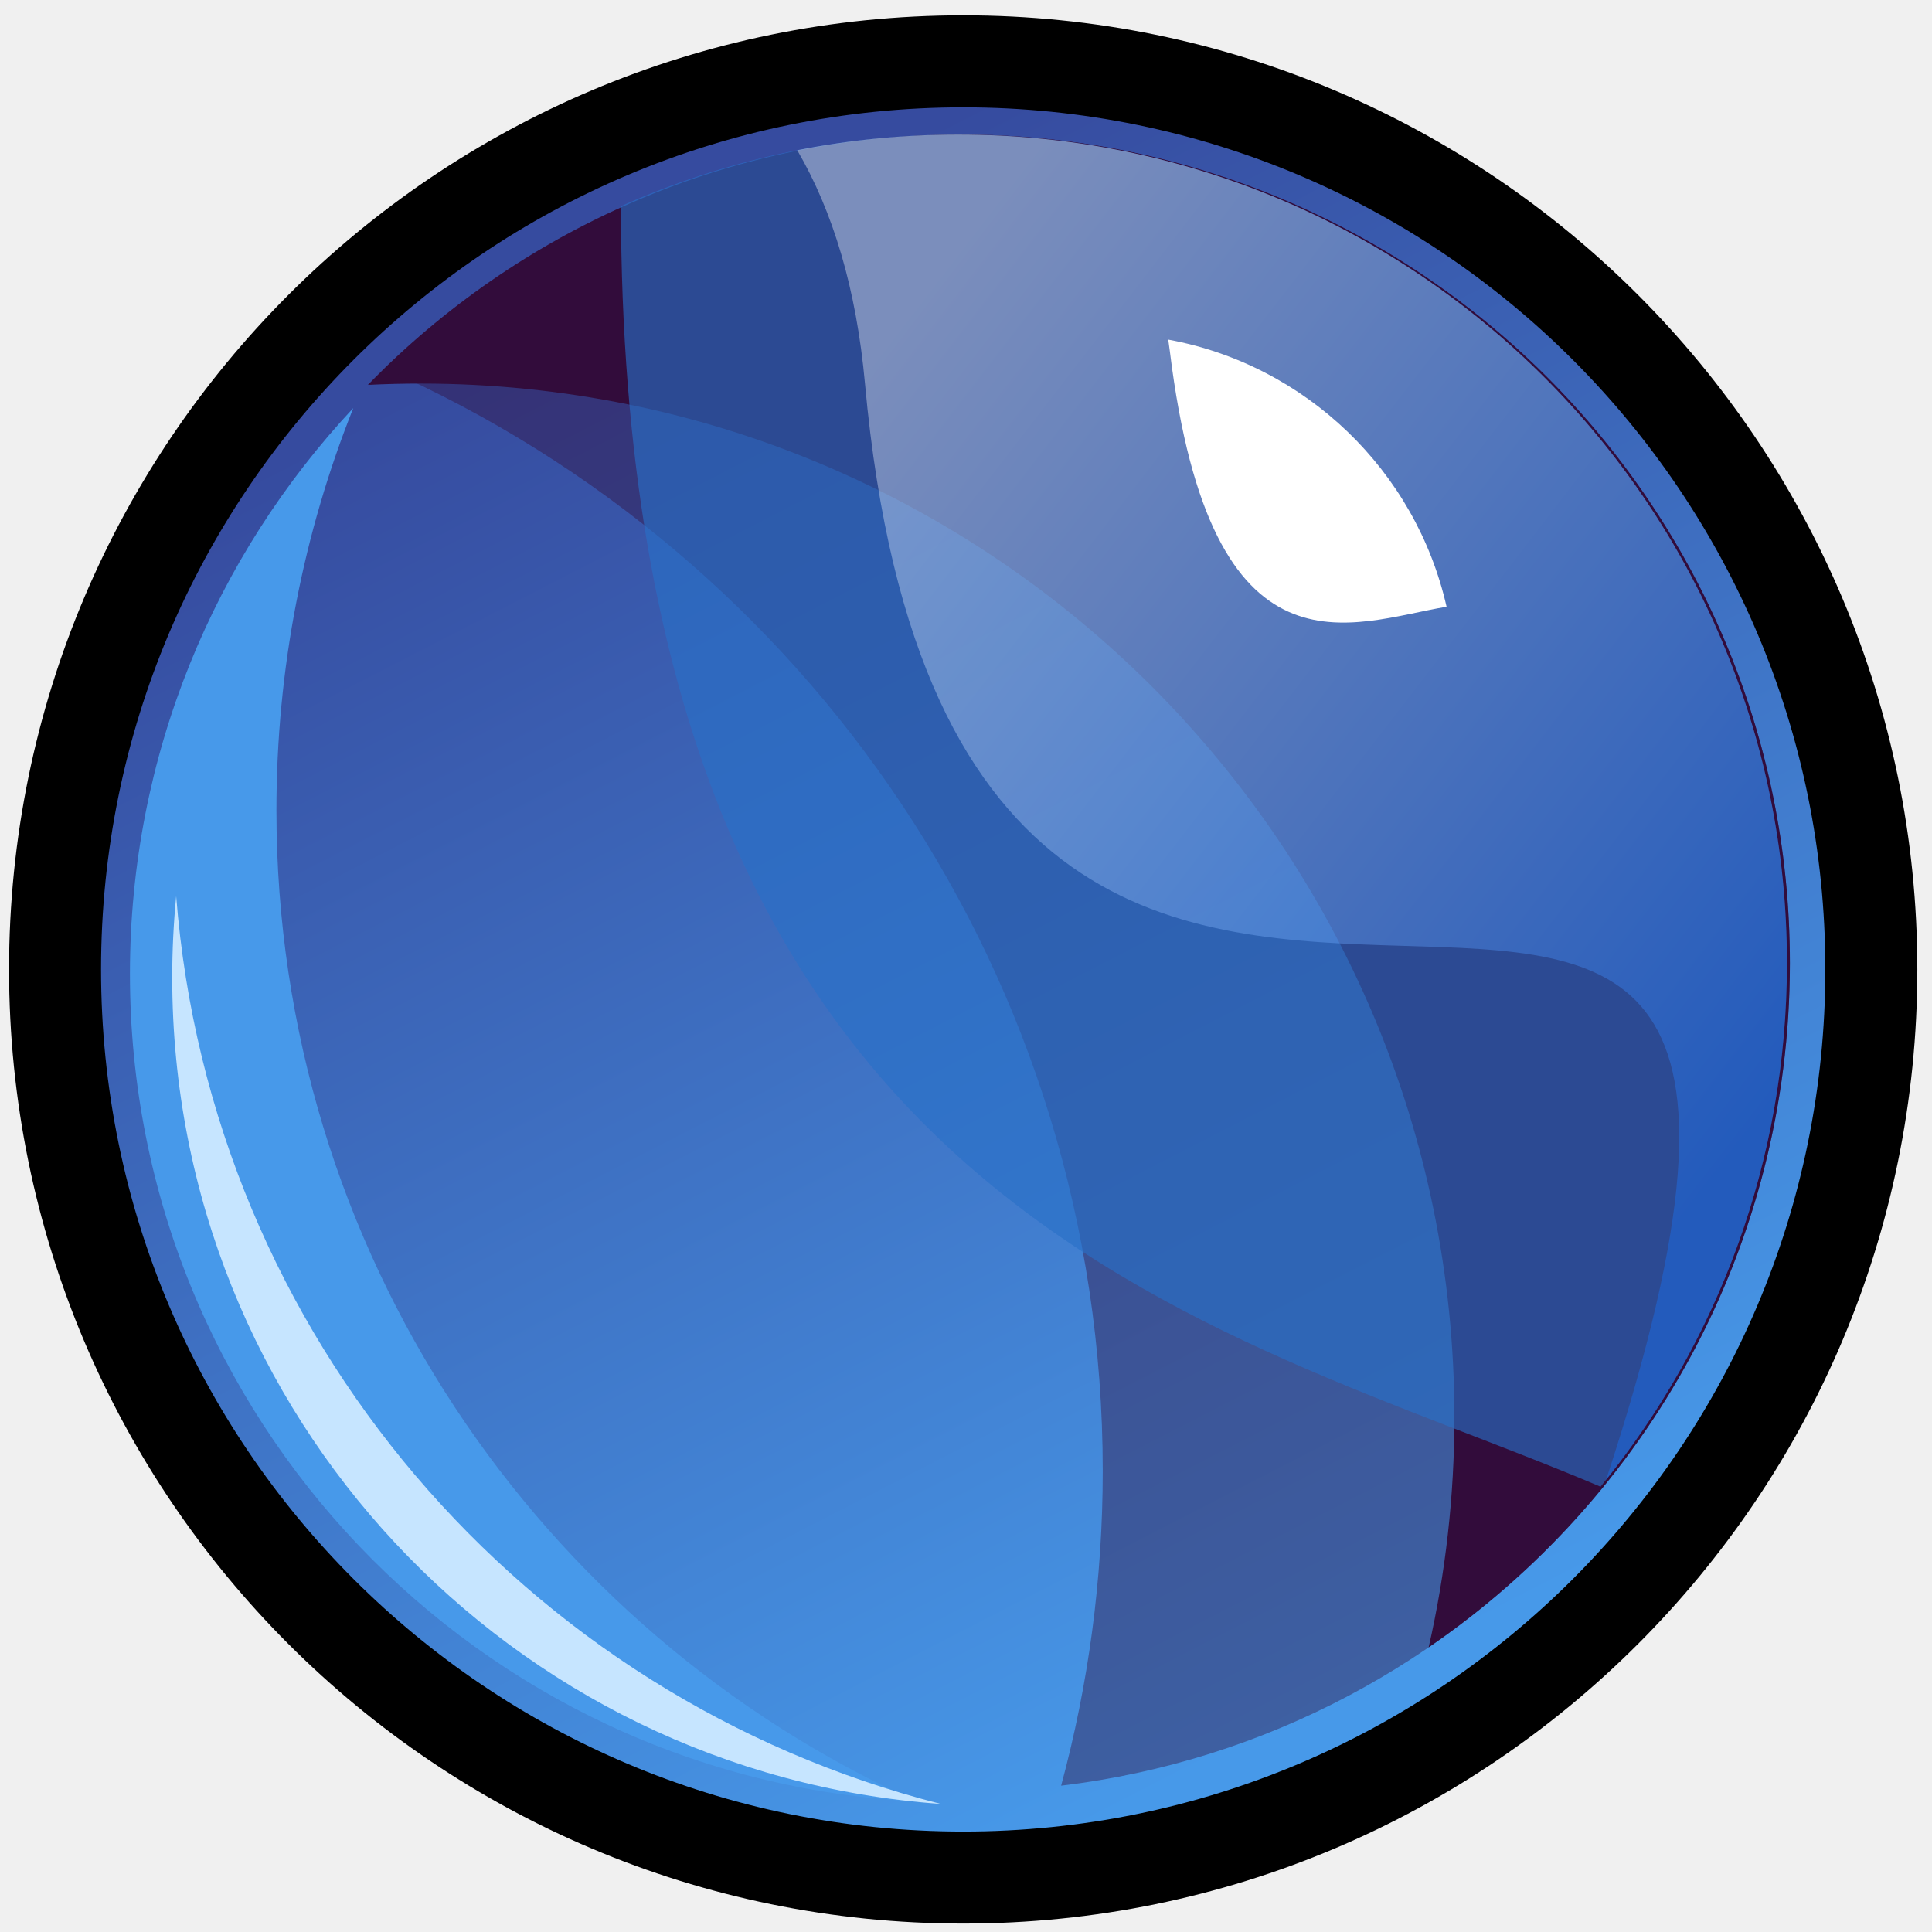
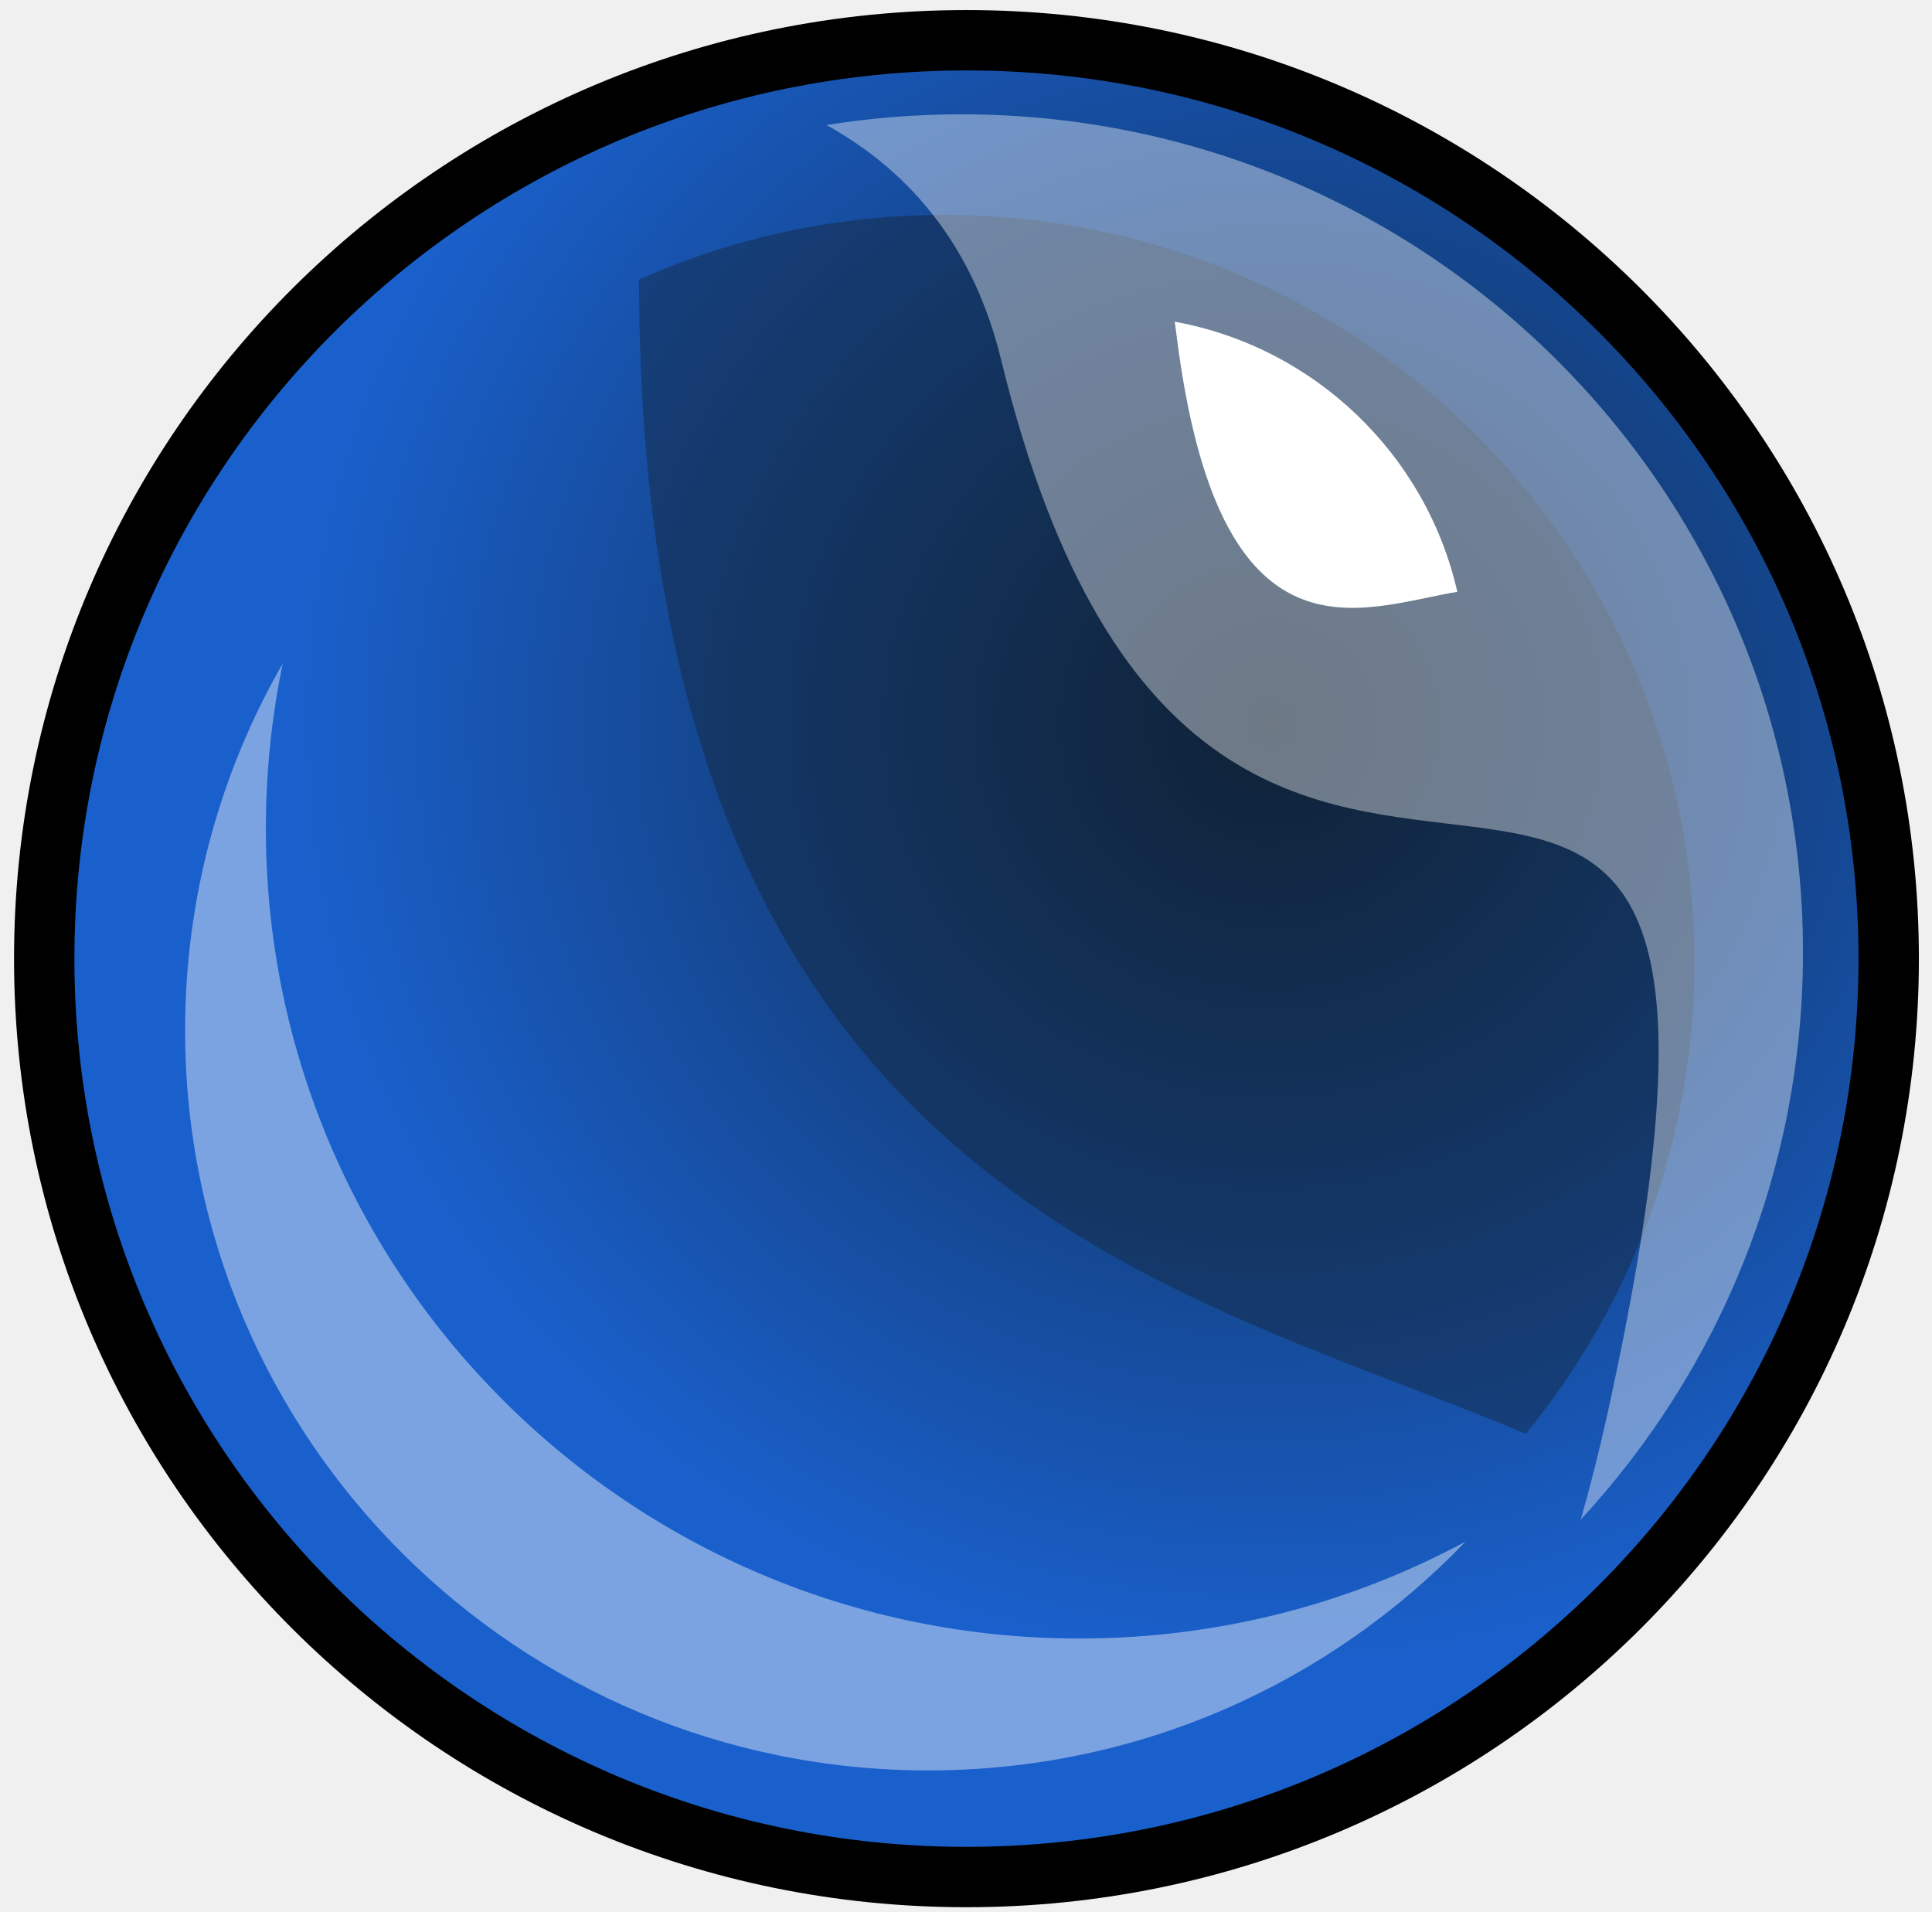
- <svg xmlns="http://www.w3.org/2000/svg" width="63px" height="63px" viewBox="0 0 63 63" version="1.1">
+ <svg xmlns="http://www.w3.org/2000/svg" width="96px" height="95px" viewBox="0 0 96 95" version="1.1">
  <defs>
-     <linearGradient x1="28.706%" y1="13.365%" x2="68.838%" y2="91.378%" id="linearGradient-1">
-       <stop stop-color="#364B9F" offset="0%" />
-       <stop stop-color="#4799E9" offset="100%" />
-     </linearGradient>
-     <linearGradient x1="78.578%" y1="97.172%" x2="6.506%" y2="22.664%" id="linearGradient-2">
-       <stop stop-color="#FFFFFF" offset="0%" />
-       <stop stop-color="#1577FF" offset="100%" />
-     </linearGradient>
+     <radialGradient cx="66.253%" cy="36.998%" fx="66.253%" fy="36.998%" r="52.264%" id="radialGradient-1">
+       <stop stop-color="#0E2642" offset="0%" />
+       <stop stop-color="#1A60CC" offset="100%" />
+     </radialGradient>
  </defs>
  <g id="Page-1" stroke="none" stroke-width="1" fill="none" fill-rule="evenodd">
-     <g id="Desktop-HD" transform="translate(-192, -341)">
-       <g id="rare" transform="translate(193.795, 343)">
-         <path d="M29.614,59.225 C45.969,59.225 59.227,45.967 59.227,29.612 C59.227,13.258 45.969,0 29.614,0 C13.258,0 0,13.258 0,29.612 C0,45.967 13.258,59.225 29.614,59.225 Z" id="Oval-1" stroke="#000000" stroke-width="3" fill="url(#linearGradient-1)" />
-         <path d="M9.725,11.307 C5.208,16.136 2.442,22.624 2.442,29.758 C2.442,44.216 13.798,56.021 28.077,56.741 C15.777,51.179 7.219,38.801 7.219,24.424 C7.219,19.79 8.108,15.364 9.725,11.307 Z" id="Combined-Shape" fill="#4799EA" />
-         <path d="M44.792,51.718 C51.904,46.852 56.571,38.674 56.571,29.406 C56.571,14.484 44.474,2.388 29.552,2.388 C21.965,2.388 15.109,5.515 10.201,10.551 C10.772,10.522 11.347,10.508 11.926,10.508 C30.541,10.508 45.631,25.597 45.631,44.212 C45.631,46.792 45.341,49.304 44.792,51.718 Z" id="Combined-Shape" fill="#320C3B" />
-         <path d="M32.807,56.229 C46.195,54.622 56.571,43.225 56.571,29.406 C56.571,14.484 44.474,2.388 29.552,2.388 C22.238,2.388 15.603,5.294 10.738,10.015 C24.535,16.106 34.164,29.907 34.164,45.957 C34.164,49.511 33.692,52.955 32.807,56.229 Z" id="Combined-Shape" fill="#320C3B" opacity="0.41" />
-         <path d="M56.475,44.145 C53.114,45.645 49.391,46.479 45.472,46.479 C30.55,46.479 18.454,34.383 18.454,19.462 C18.454,12.986 20.732,7.042 24.532,2.388 C37.078,7.725 56.457,11.185 56.475,44.145 Z" id="Combined-Shape" fill="#286FC8" opacity="0.628" transform="translate(37.46427, 24.43369) rotate(-180) translate(-37.46427, -24.43369) " />
-         <path d="M56.475,45.747 C54.775,46.082 53.018,46.257 51.221,46.257 C36.299,46.257 24.202,34.161 24.202,19.24 C24.202,12.866 26.409,7.008 30.1,2.388 C18.821,36.684 51.03,2.616 54.266,38.138 C54.548,41.232 55.31,43.749 56.475,45.747 Z" id="Combined-Shape" fill="url(#linearGradient-2)" opacity="0.375" transform="translate(40.33842, 24.32262) rotate(-180) translate(-40.33842, -24.32262) " />
-         <path d="M36.3,9.592 C37.304,14.022 40.88,17.477 45.376,18.302 C45.356,18.173 45.338,18.042 45.322,17.908 C43.965,6.909 39.397,9.077 36.3,9.592 Z" id="Combined-Shape" fill="#FFFFFF" transform="translate(40.83805, 13.68837) rotate(-180) translate(-40.83805, -13.68837) " />
-         <path d="M28.755,56.824 C28.84,55.952 28.884,55.067 28.884,54.172 C28.884,39.908 17.83,28.226 3.821,27.224 C17.391,30.676 27.629,42.47 28.755,56.824 Z" id="Combined-Shape" fill="#C6E5FF" transform="translate(16.35253, 42.02414) rotate(-180) translate(-16.35253, -42.02414) " />
+     <g id="Desktop-HD" transform="translate(-299, -473)">
+       <g id="rare" transform="translate(301.1975, 475)">
+         <path d="M45.825,91.264 C71.134,91.264 91.651,70.834 91.651,45.632 C91.651,20.43 71.134,0 45.825,0 C20.517,0 -1.13686838e-13,20.43 -1.13686838e-13,45.632 C-1.13686838e-13,70.834 20.517,91.264 45.825,91.264 Z" id="Oval-1" stroke="#000000" stroke-width="3" fill="url(#radialGradient-1)" />
+         <path d="M82,66.036 C77.364,68.097 72.229,69.243 66.824,69.243 C46.241,69.243 29.556,52.628 29.556,32.132 C29.556,23.237 32.699,15.072 37.94,8.68 C55.245,16.011 81.975,20.763 82,66.036 Z" id="Combined-Shape" fill="#131C26" opacity="0.379" transform="translate(55.77805, 38.96132) rotate(-180) translate(-55.77805, -38.96132) " />
+         <path d="M87.392,72.971 C85.207,73.322 82.965,73.505 80.681,73.505 C57.59,73.505 38.871,54.865 38.871,31.871 C38.871,20.997 43.058,11.096 49.914,3.68 C49.424,5.39 48.976,7.163 48.573,9.001 C37.08,61.329 67.869,16.841 78.721,61.329 C80.052,66.783 83.088,70.587 87.392,72.971 Z" id="Combined-Shape" fill="#FFFFFF" opacity="0.394" transform="translate(63.13147, 38.59232) rotate(-180) translate(-63.13147, -38.59232) " />
+         <path d="M56.173,14.781 C57.726,21.608 63.259,26.932 70.216,28.203 C70.186,28.004 70.158,27.802 70.133,27.596 C68.033,10.647 60.964,13.988 56.173,14.781 Z" id="Combined-Shape" fill="#FFFFFF" transform="translate(63.19464, 21.09356) rotate(-180) translate(-63.19464, -21.09356) " />
+         <path d="M65.772,85.968 C68.859,80.594 70.623,74.371 70.623,67.737 C70.623,47.43 54.092,30.968 33.699,30.968 C23.199,30.968 13.723,35.332 7,42.337 C12.709,39.266 19.244,37.522 26.188,37.522 C48.512,37.522 66.61,55.543 66.61,77.774 C66.61,80.582 66.322,83.322 65.772,85.968 Z" id="Combined-Shape" fill="#FFFFFF" opacity="0.422" transform="translate(38.81167, 58.4678) rotate(-180) translate(-38.81167, -58.4678) " />
      </g>
    </g>
  </g>
</svg>
